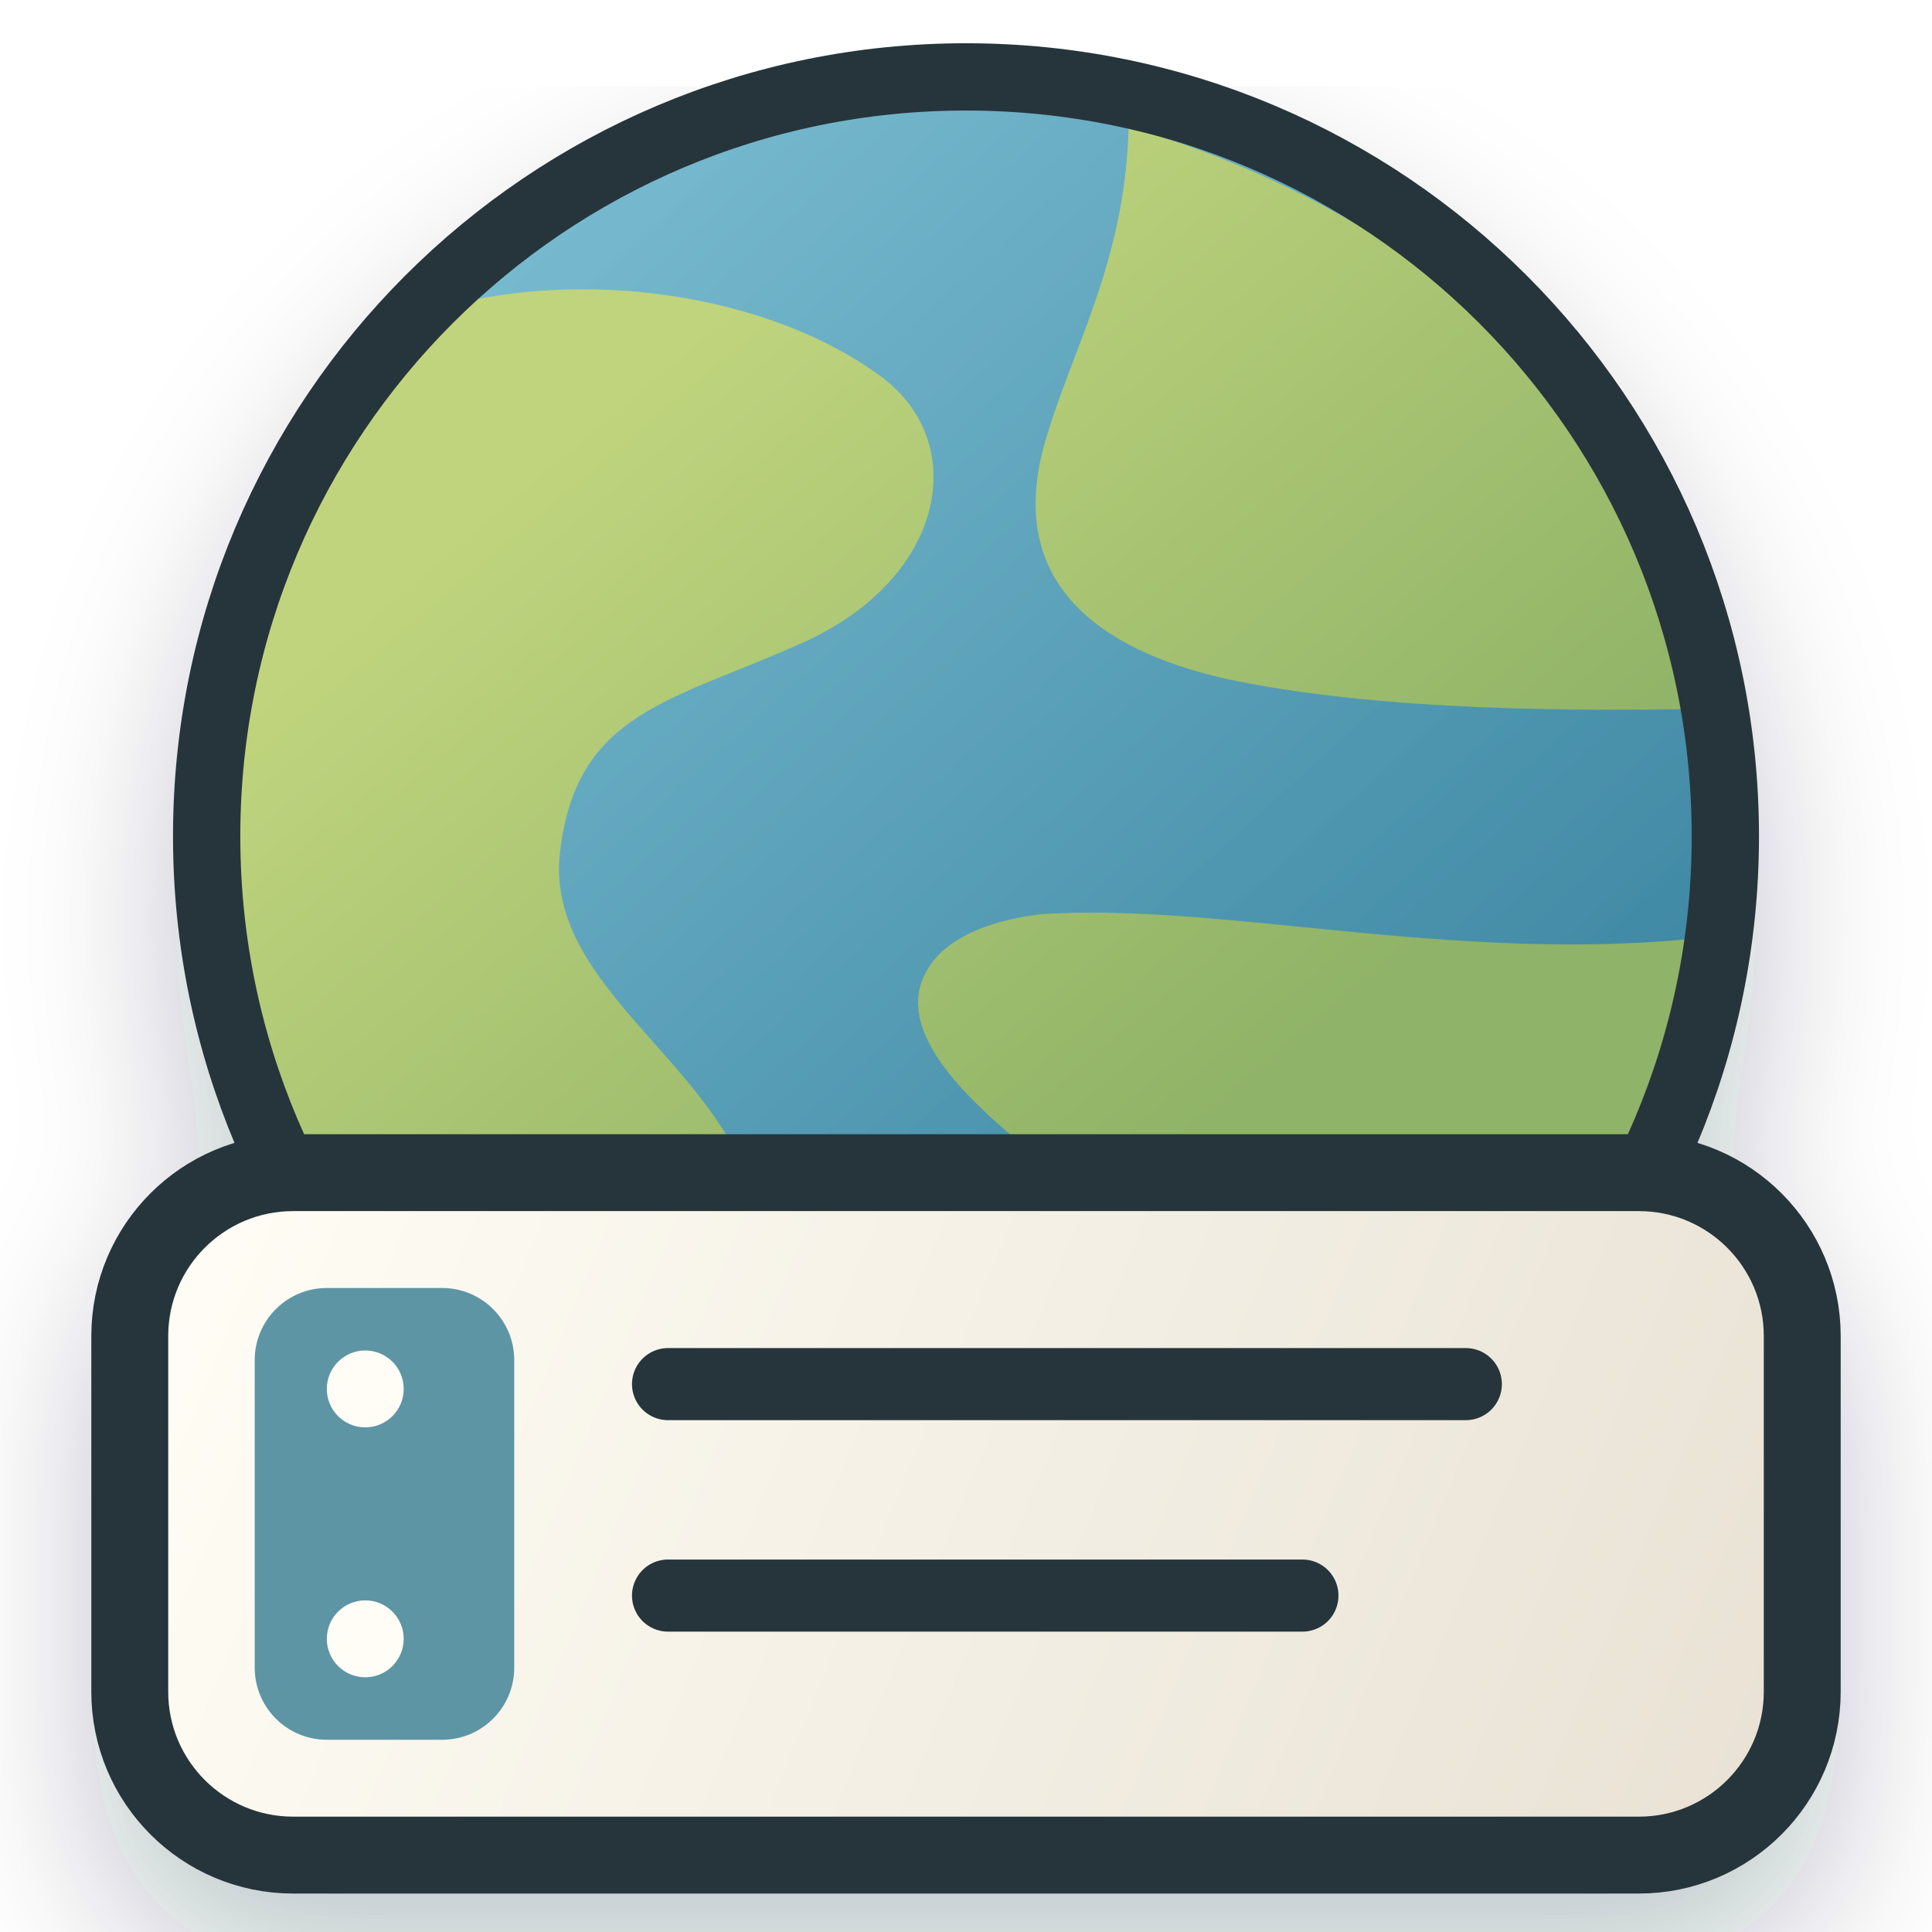
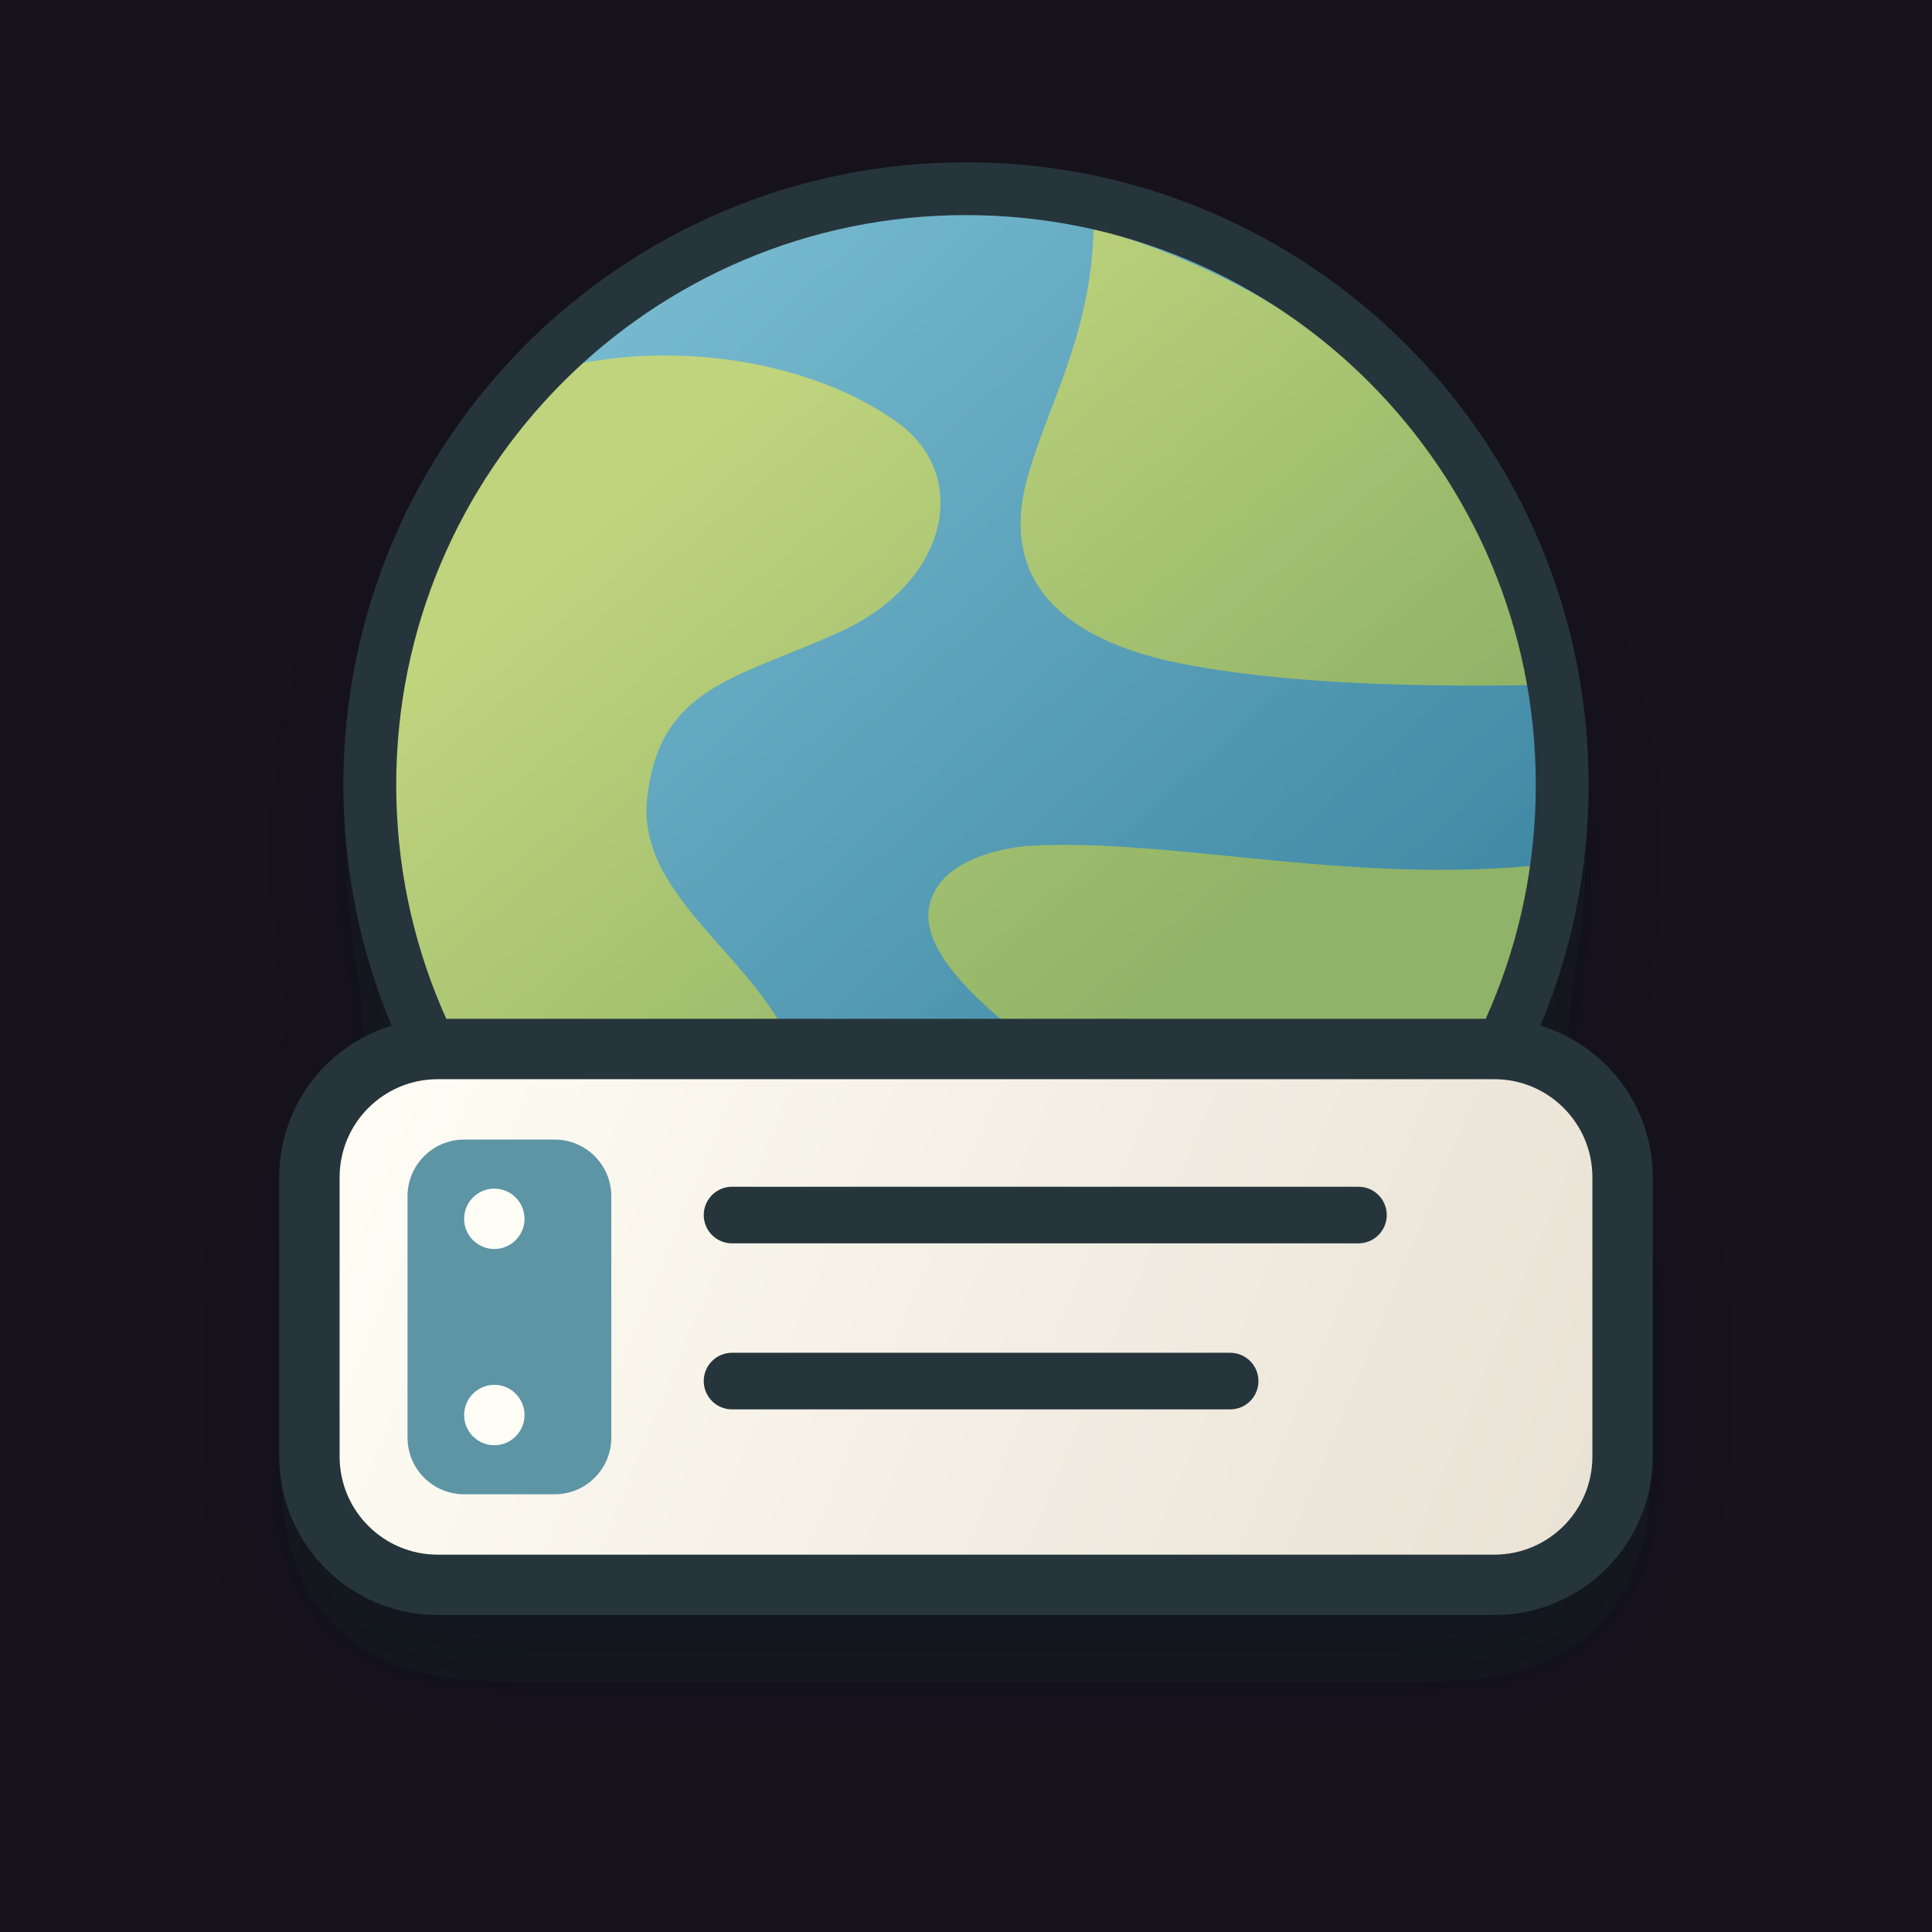
- <svg xmlns="http://www.w3.org/2000/svg" width="512" height="512" viewBox="55 34 402 402" fill="none">
+ <svg xmlns="http://www.w3.org/2000/svg" width="512" height="512" viewBox="0 0 512 512" fill="none">
+   <rect width="512" height="512" fill="#17131B" />
  <defs>
    <linearGradient id="ocean" x1="121" y1="66" x2="374" y2="345" gradientUnits="userSpaceOnUse">
      <stop stop-color="#7FC1D5" />
      <stop offset="1" stop-color="#347E9B" />
    </linearGradient>
    <linearGradient id="land" x1="151" y1="92" x2="337" y2="312" gradientUnits="userSpaceOnUse">
      <stop stop-color="#C0D47D" />
      <stop offset="1" stop-color="#8FB367" />
    </linearGradient>
    <linearGradient id="plate" x1="95" y1="278" x2="417" y2="411" gradientUnits="userSpaceOnUse">
      <stop stop-color="#FFFDF5" />
      <stop offset="1" stop-color="#E9E2D5" />
    </linearGradient>
    <clipPath id="globe-clip">
      <circle cx="256" cy="208" r="158" />
    </clipPath>
    <filter id="icon-shadow" x="43" y="20" width="426" height="448" filterUnits="userSpaceOnUse" color-interpolation-filters="sRGB">
      <feDropShadow dx="0" dy="18" stdDeviation="17" flood-color="#1B2A2F" flood-opacity="0.24" />
    </filter>
  </defs>
  <g filter="url(#icon-shadow)">
    <g clip-path="url(#globe-clip)">
      <circle cx="256" cy="208" r="158" fill="url(#ocean)" />
      <g transform="translate(94 42) scale(0.68)" opacity="1">
        <path d="M52 92C101 67 173 74 213 104C240 125 231 166 188 185C148 203 119 206 114 249C109 292 168 316 174 360C181 411 103 425 62 386C13 339 4 257 21 197C31 156 40 116 52 92Z" fill="url(#land)" />
        <path d="M288 27C377 53 448 114 471 205C427 206 365 206 318 196C278 187 251 166 262 125C270 96 287 69 288 27Z" fill="url(#land)" />
        <path d="M261 268C318 264 394 285 473 274C456 345 415 407 356 444C341 418 326 388 293 366C254 339 211 308 227 284C232 276 244 270 261 268Z" fill="url(#land)" />
      </g>
    </g>
    <circle cx="256" cy="208" r="158" stroke="#26343A" stroke-width="14" />
    <rect x="82" y="278" width="348" height="142" rx="34" fill="url(#plate)" />
    <rect x="82" y="278" width="348" height="142" rx="34" stroke="#26343A" stroke-width="16" />
    <rect x="108" y="302" width="54" height="94" rx="15" fill="#5D95A5" />
    <circle cx="131" cy="323" r="8" fill="#FFFDF5" />
    <circle cx="131" cy="375" r="8" fill="#FFFDF5" />
    <path d="M194 322H360" stroke="#26343A" stroke-width="15" stroke-linecap="round" />
    <path d="M194 366H326" stroke="#26343A" stroke-width="15" stroke-linecap="round" />
  </g>
</svg>
